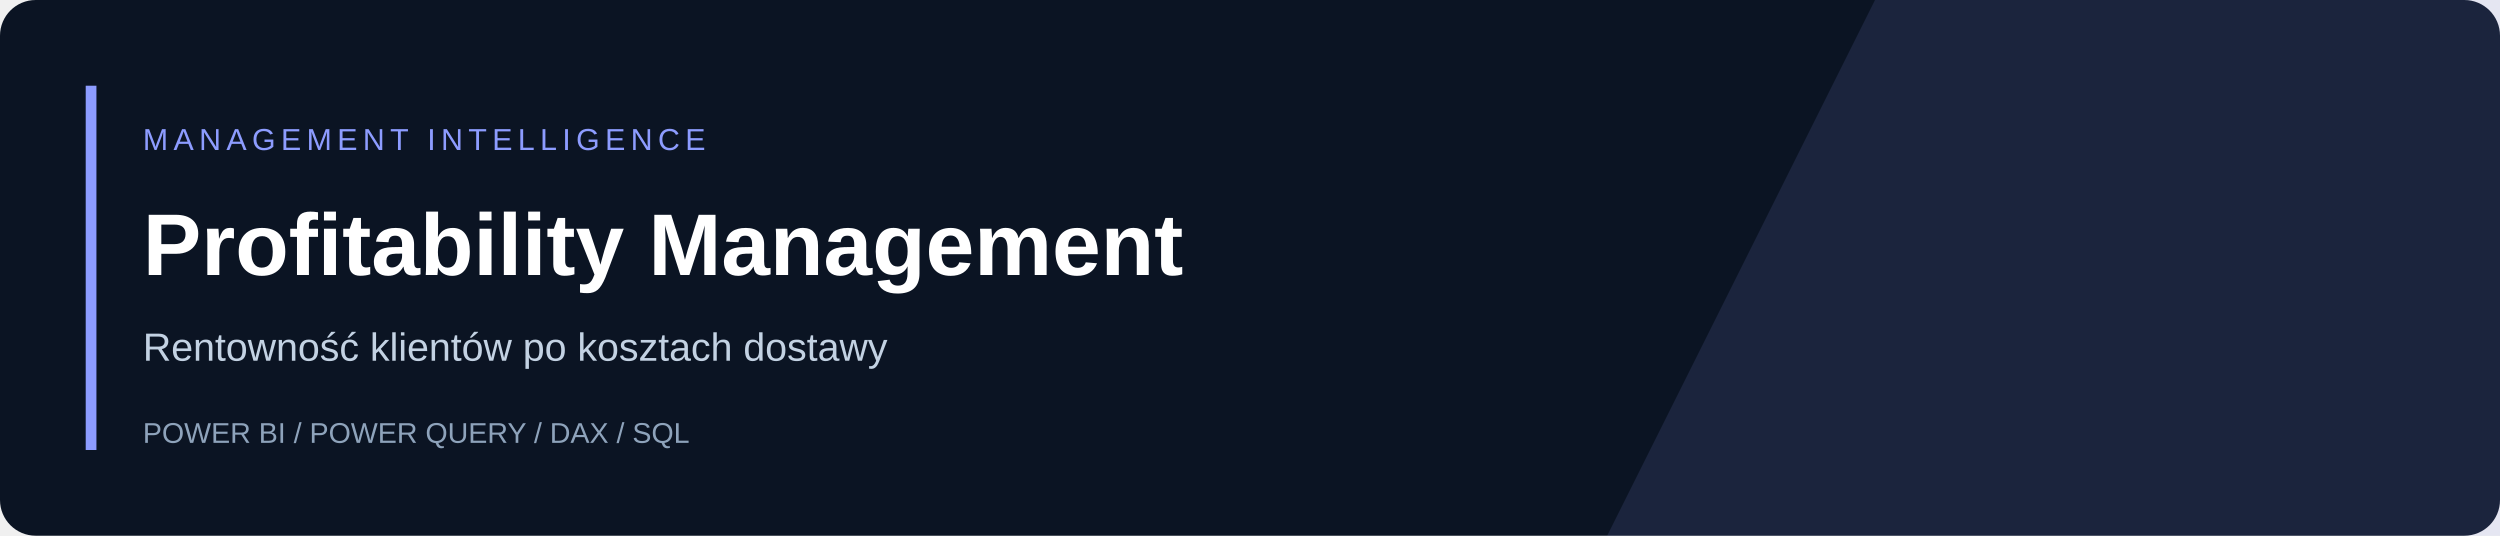
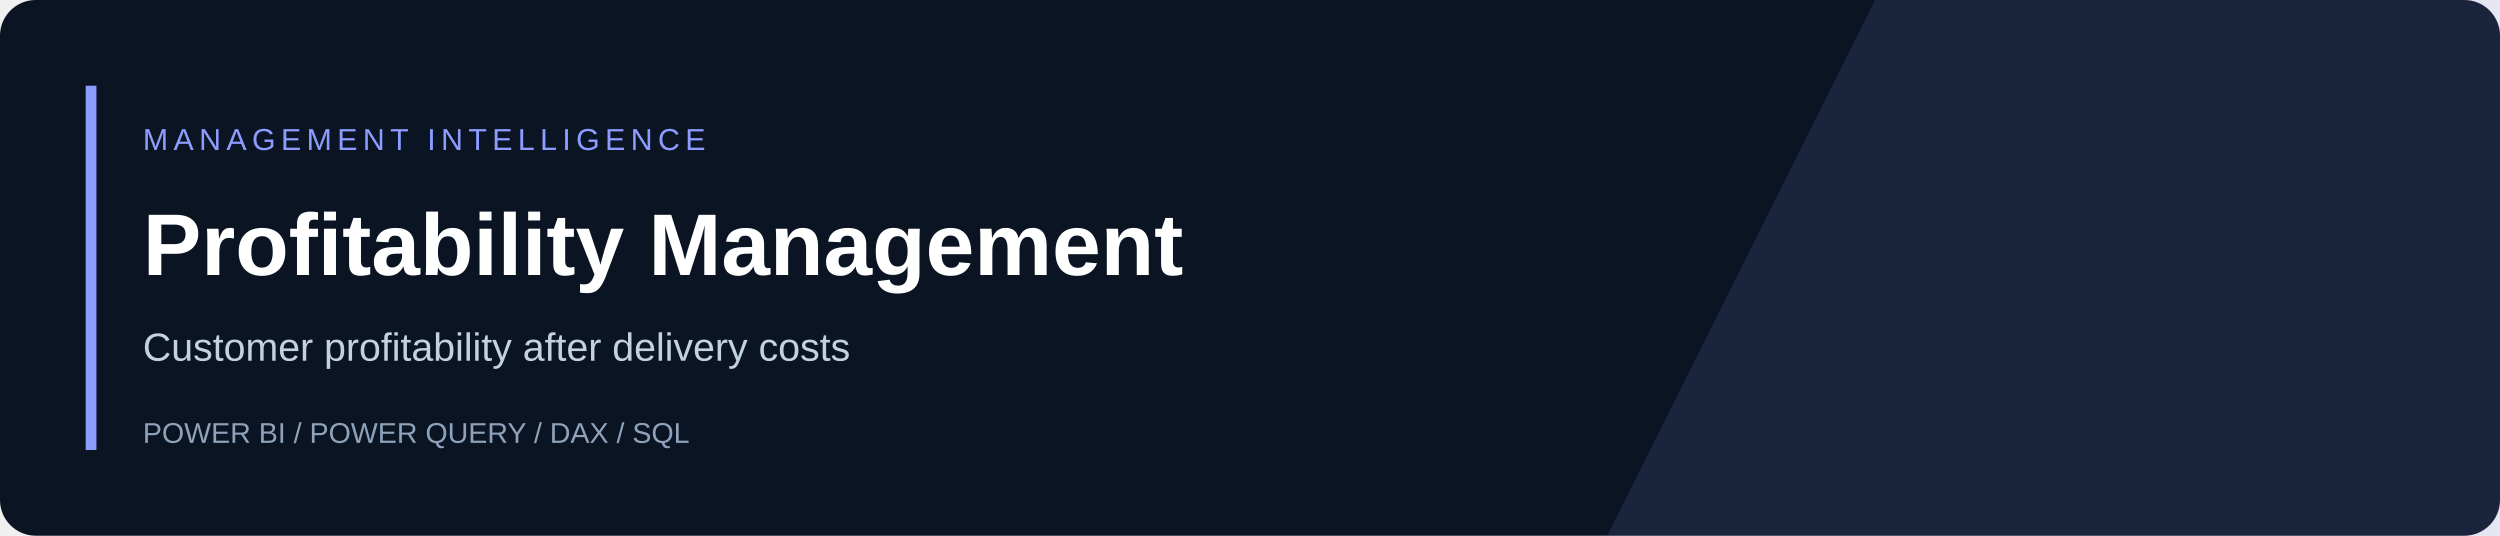
<svg xmlns="http://www.w3.org/2000/svg" width="1400" height="300" viewBox="0 0 1400 300">
  <rect width="1400" height="300" rx="20" fill="#0B1423" />
  <path d="M1050 0 L1400 0 L1400 300 L900 300Z" fill="#8D9CFF" opacity=".12" />
  <rect x="48" y="48" width="6" height="204" fill="#8D9CFF" />
  <g font-family="Segoe UI,Arial,sans-serif">
    <text x="80" y="84" fill="#8D9CFF" font-size="17" letter-spacing="3">MANAGEMENT INTELLIGENCE</text>
    <text x="80" y="154" fill="white" font-size="49" font-weight="700">Profitability Management</text>
-     <text x="80" y="202" fill="#C3D2E3" font-size="22">Rentowność klientów po kosztach dostawy</text>
+     <text x="80" y="202" fill="#C3D2E3" font-size="22">Customer profitability after delivery costs</text>
    <text x="80" y="248" fill="#8EA3BB" font-size="16">POWER BI  /  POWER QUERY  /  DAX  /  SQL</text>
  </g>
</svg>
